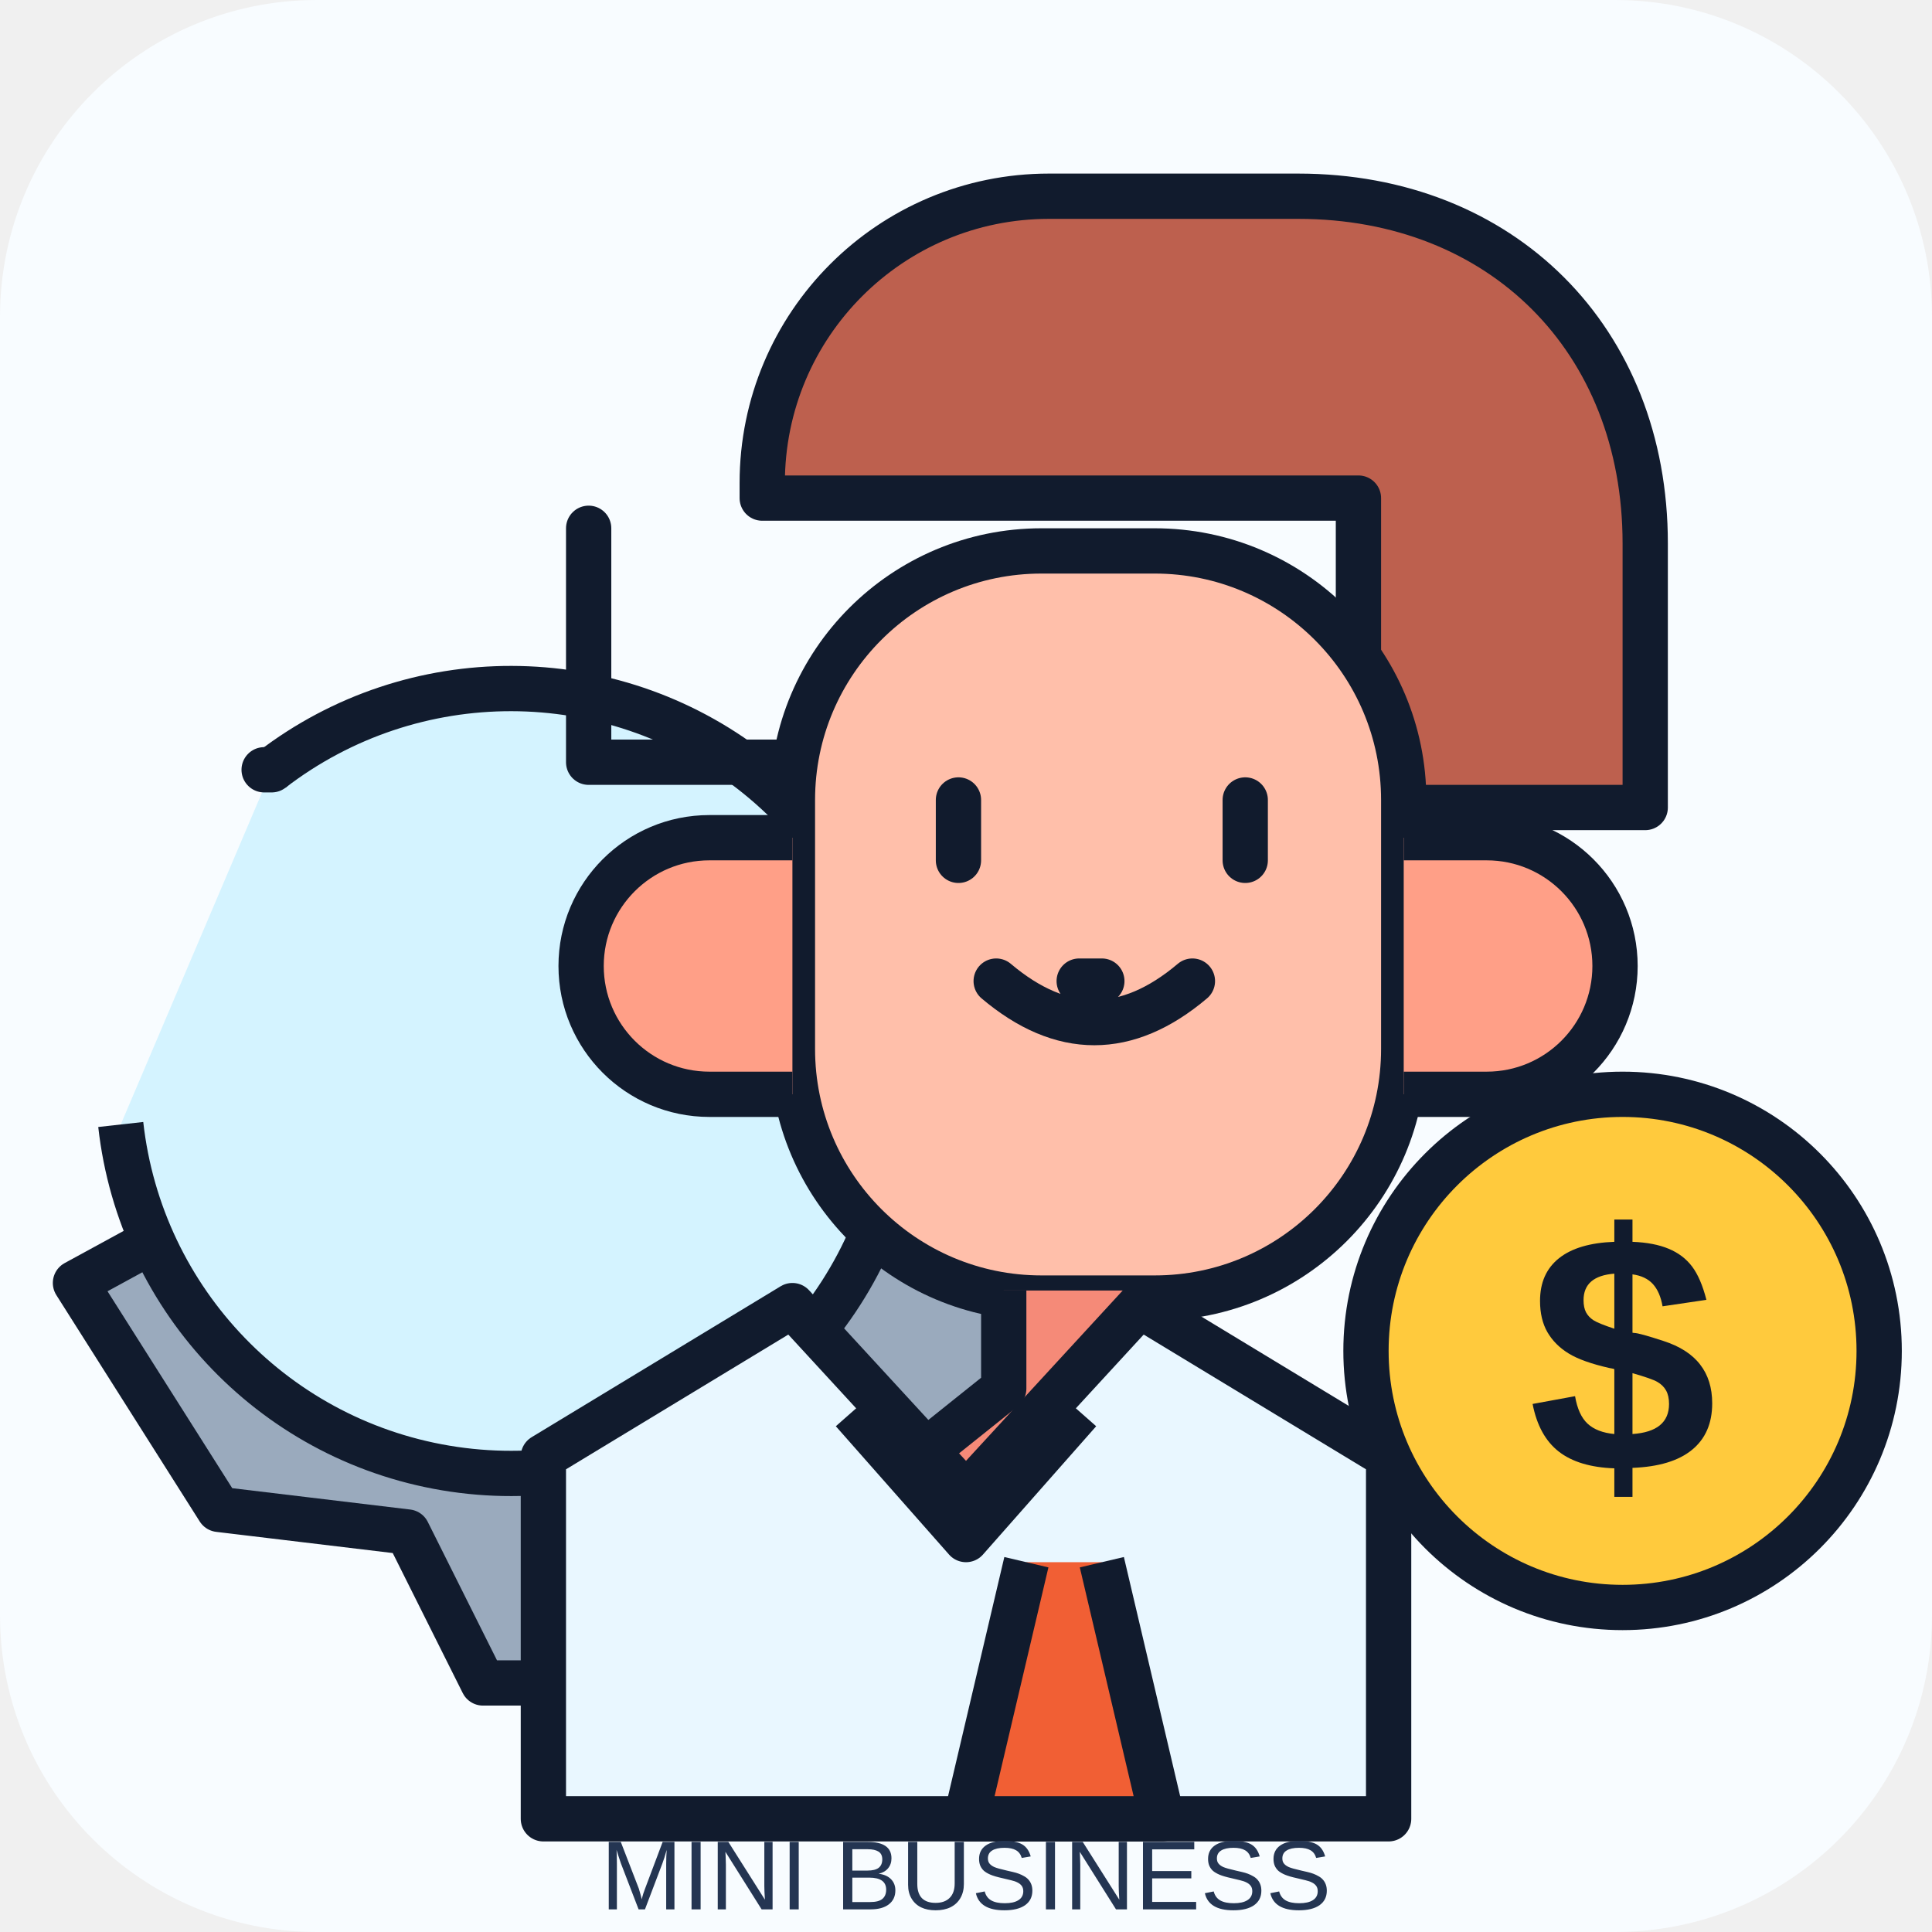
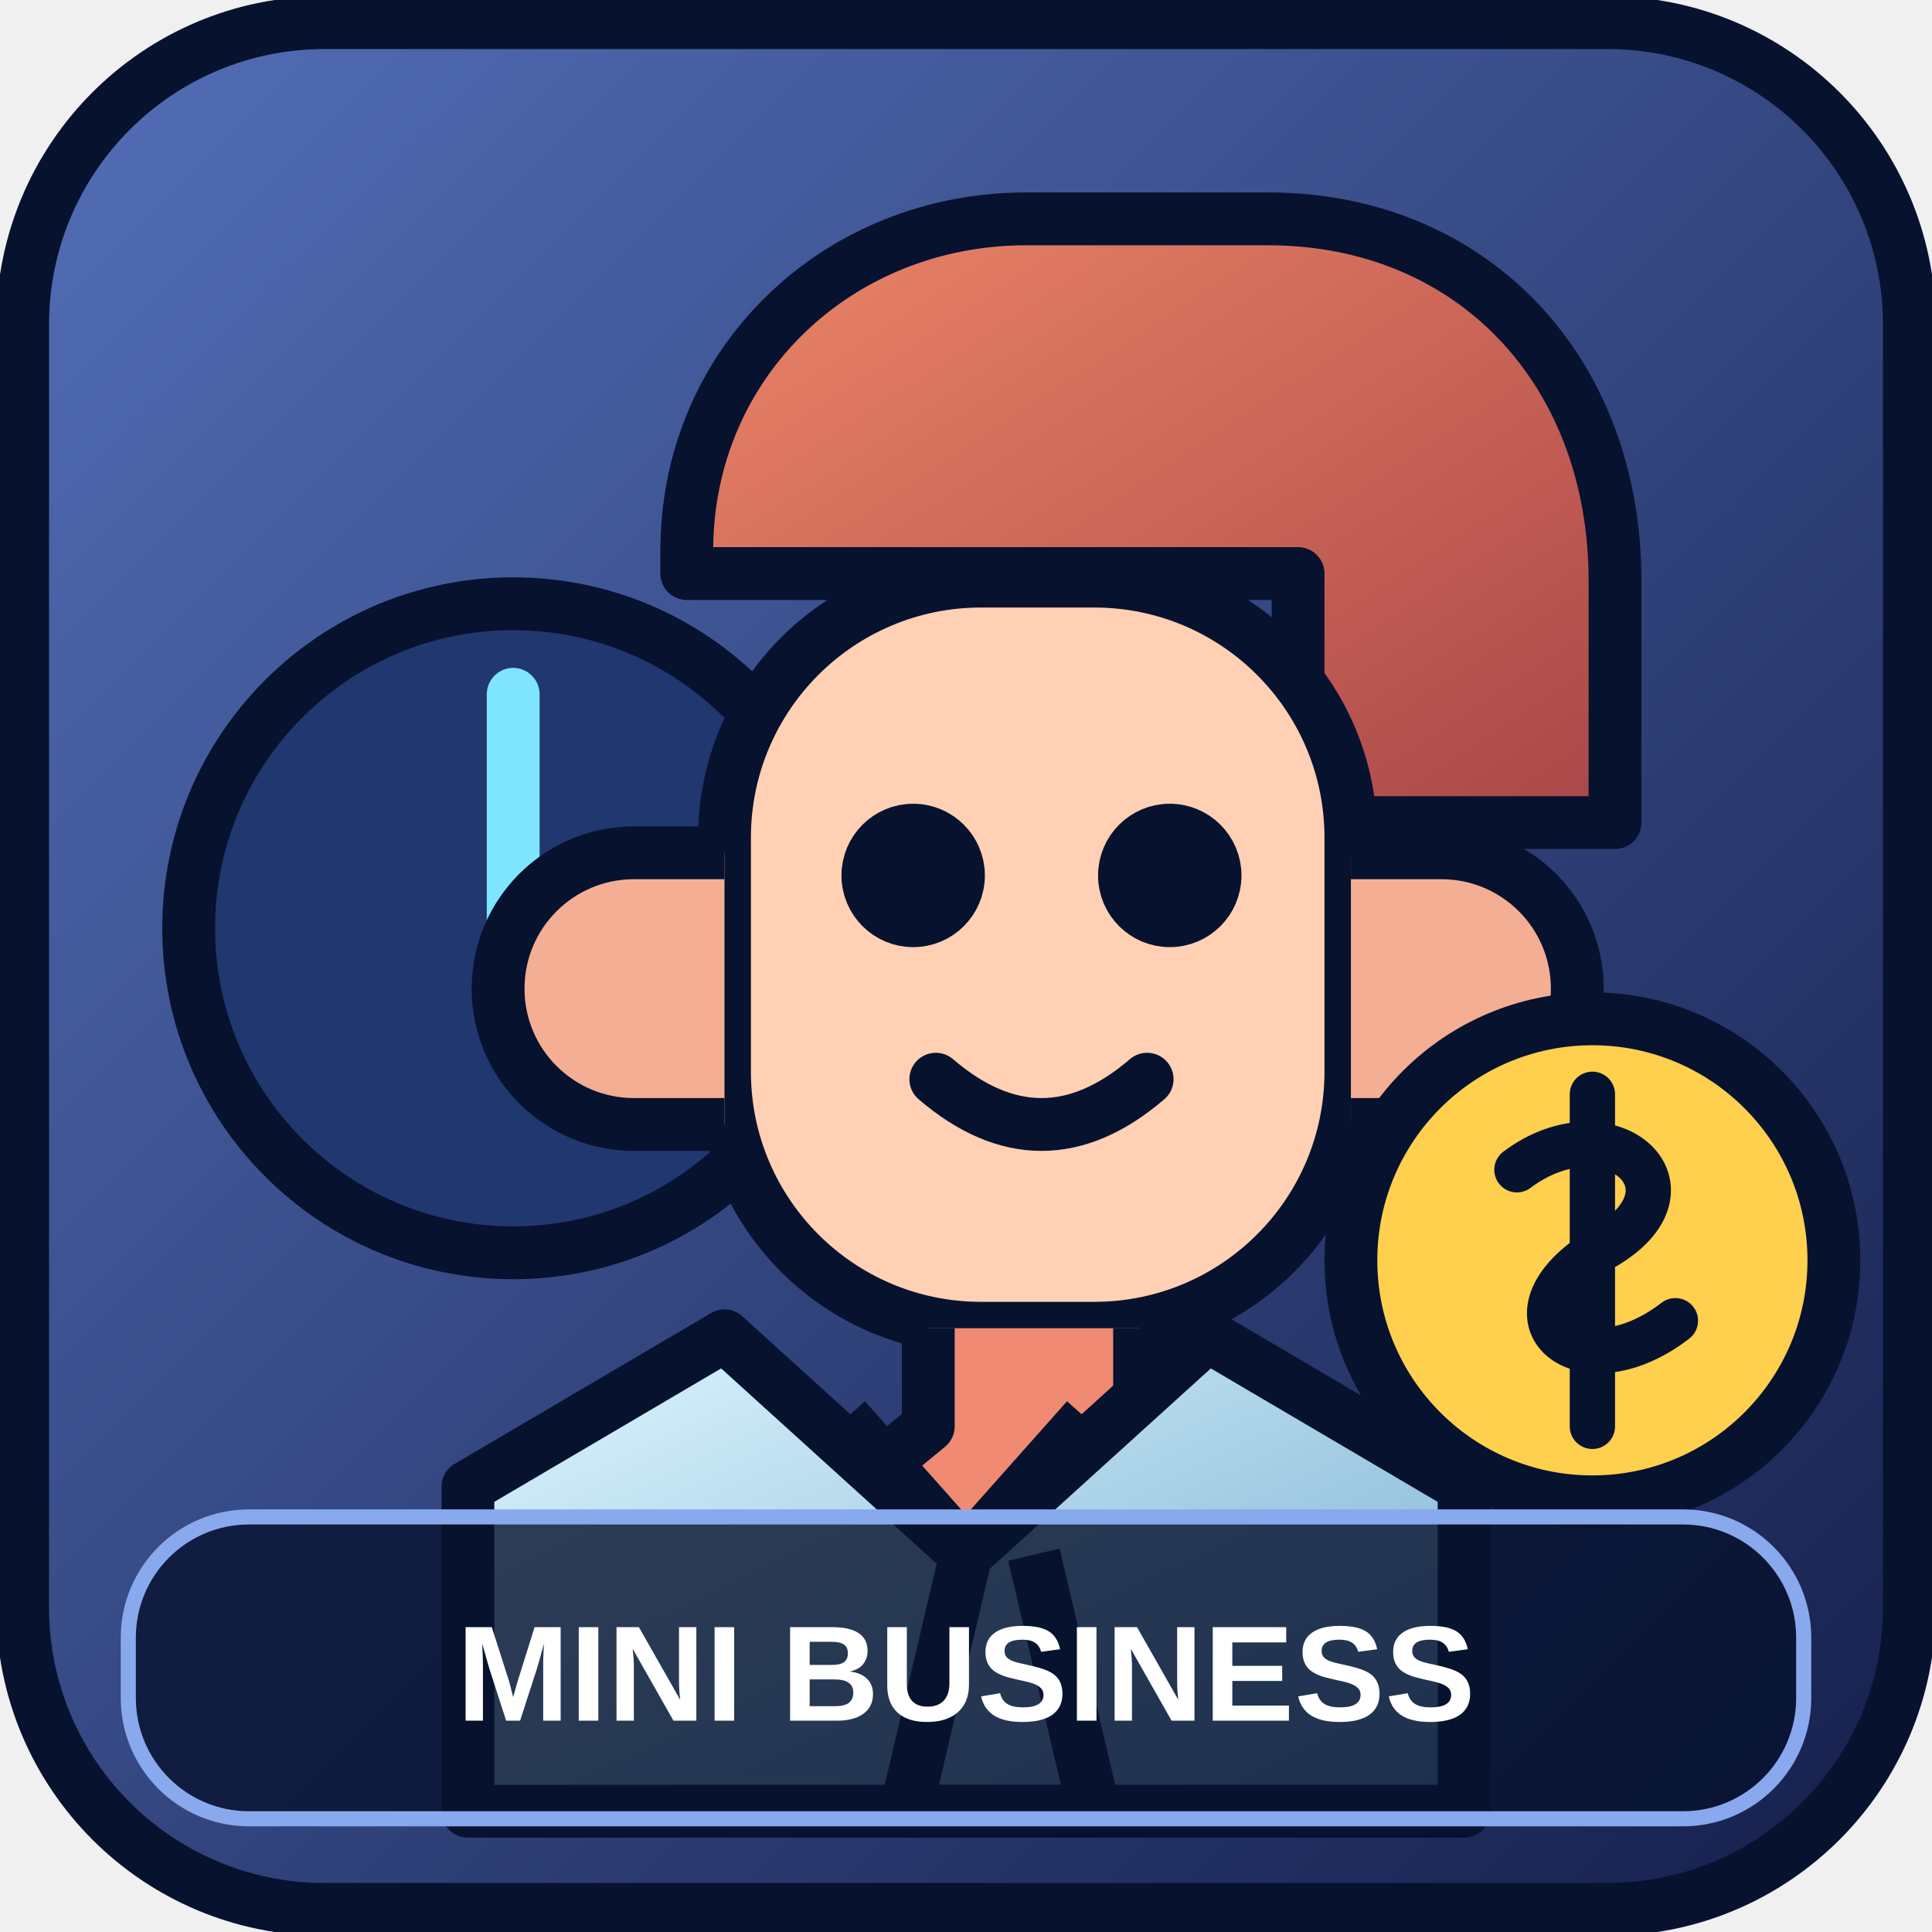
- <svg xmlns="http://www.w3.org/2000/svg" viewBox="0 0 256 256" role="img" aria-labelledby="title">
-   <rect width="256" height="256" rx="42" fill="#f8fcff" />
-   <g stroke="#111b2d" stroke-width="6" stroke-linejoin="round">
-     <path d="M10 170l22-12-7-20 22-22 20 8 15-18h29l10 20 22 4 15 22-14 17 8 22-24 23-19-8-15 17H64l-10-20-25-3z" fill="#9aaabd" />
-     <path d="M36 102a52 52 0 1 1-20 47" fill="#d4f3ff" />
-     <path d="M36 102h-1M78 70v31h29" fill="none" stroke-linecap="round" />
-     <path d="M101 64c0-21 17-38 38-38h33c27 0 46 19 46 46v35h-38V66H101z" fill="#bd604e" />
-     <rect x="105" y="73" width="81" height="99" rx="33" fill="#ffbfaa" />
-     <path d="M105 111H94a17 17 0 0 0 0 34h11M186 111h11a17 17 0 0 1 0 34h-11" fill="#ff9f87" />
-     <path d="M127 106v8M165 106v8M132 130q13 11 26 0M143 130h3" fill="none" stroke-linecap="round" />
-     <path d="M133 171v13l-15 12 11 15h28l11-15-15-12v-13" fill="#f58a78" />
-     <path d="M105 173l-33 20v48h112v-48l-33-20-23 25z" fill="#e9f7ff" />
-     <path d="M113 187l15 17 15-17" fill="none" />
-     <path d="M136 207l-8 34h26l-8-34" fill="#f15f34" />
+ <svg xmlns="http://www.w3.org/2000/svg" viewBox="0 0 256 256" role="img" aria-labelledby="t">
+   <defs>
+     <linearGradient id="bg" y2="1">
+       <stop stop-color="#536fb8" />
+       <stop offset="1" stop-color="#151f4b" />
+     </linearGradient>
+     <linearGradient id="hair" y2="1">
+       <stop stop-color="#ed8668" />
+       <stop offset="1" stop-color="#a94648" />
+     </linearGradient>
+     <linearGradient id="shirt" y2="1">
+       <stop stop-color="#dff7ff" />
+       <stop offset="1" stop-color="#75acd0" />
+     </linearGradient>
+   </defs>
+   <rect x="3" y="3" width="250" height="250" rx="40" fill="url(#bg)" stroke="#07122f" stroke-width="7" />
+   <circle cx="68" cy="123" r="43" fill="#20376f" stroke="#07122f" stroke-width="7" />
+   <path d="M68 92v28h25" fill="none" stroke="#7fe5ff" stroke-width="7" stroke-linecap="round" />
+   <g stroke="#07122f" stroke-width="7" stroke-linejoin="round">
+     <path d="M91 73c0-25 20-44 45-44h32c27 0 46 20 46 48v32h-42V76H91z" fill="url(#hair)" />
+     <rect x="96" y="77" width="83" height="99" rx="34" fill="#ffd0b4" />
+     <path d="M96 113H84a18 18 0 0 0 0 36h12M179 113h12a18 18 0 0 1 0 36h-12" fill="#f3ae93" />
+     <circle cx="121" cy="116" r="6" fill="#07122f" />
+     <circle cx="155" cy="116" r="6" fill="#07122f" />
+     <path d="M124 143q14 12 28 0" fill="none" stroke-linecap="round" />
+     <path d="M123 176v13l-17 14 12 16h38l12-16-17-14v-13" fill="#f08a72" />
+     <path d="M96 177l-34 20v43h132v-43l-34-20-32 29z" fill="url(#shirt)" />
+     <path d="M112 188l16 18 16-18M128 206l-8 34h25l-8-34" fill="none" />
+     <path d="M185 164l17-17 14 14-17 17z" fill="#8ddc83" />
  </g>
-   <circle cx="215" cy="179" r="34" fill="#ffca3d" stroke="#111b2d" stroke-width="6" />
-   <text x="215" y="195" text-anchor="middle" font-family="Arial Black,Arial,sans-serif" font-size="45" font-weight="900" fill="#111b2d">$</text>
-   <text x="128" y="253" text-anchor="middle" font-family="Arial Black,Arial,sans-serif" font-size="13" fill="#243552">MINI BUSINESS</text>
+   <circle cx="211" cy="167" r="32" fill="#ffcf4e" stroke="#07122f" stroke-width="7" />
+   <path d="M211 145v44M201 155c12-9 25 2 12 10-16 9-4 20 9 10" fill="none" stroke="#07122f" stroke-width="6" stroke-linecap="round" />
+   <rect x="17" y="201" width="222" height="40" rx="16" fill="#07122fcc" stroke="#89a9ee" stroke-width="2" />
+   <text x="128" y="228" text-anchor="middle" fill="#fff" font-family="Arial Black,Arial,sans-serif" font-size="18" font-weight="900">MINI BUSINESS</text>
</svg>
